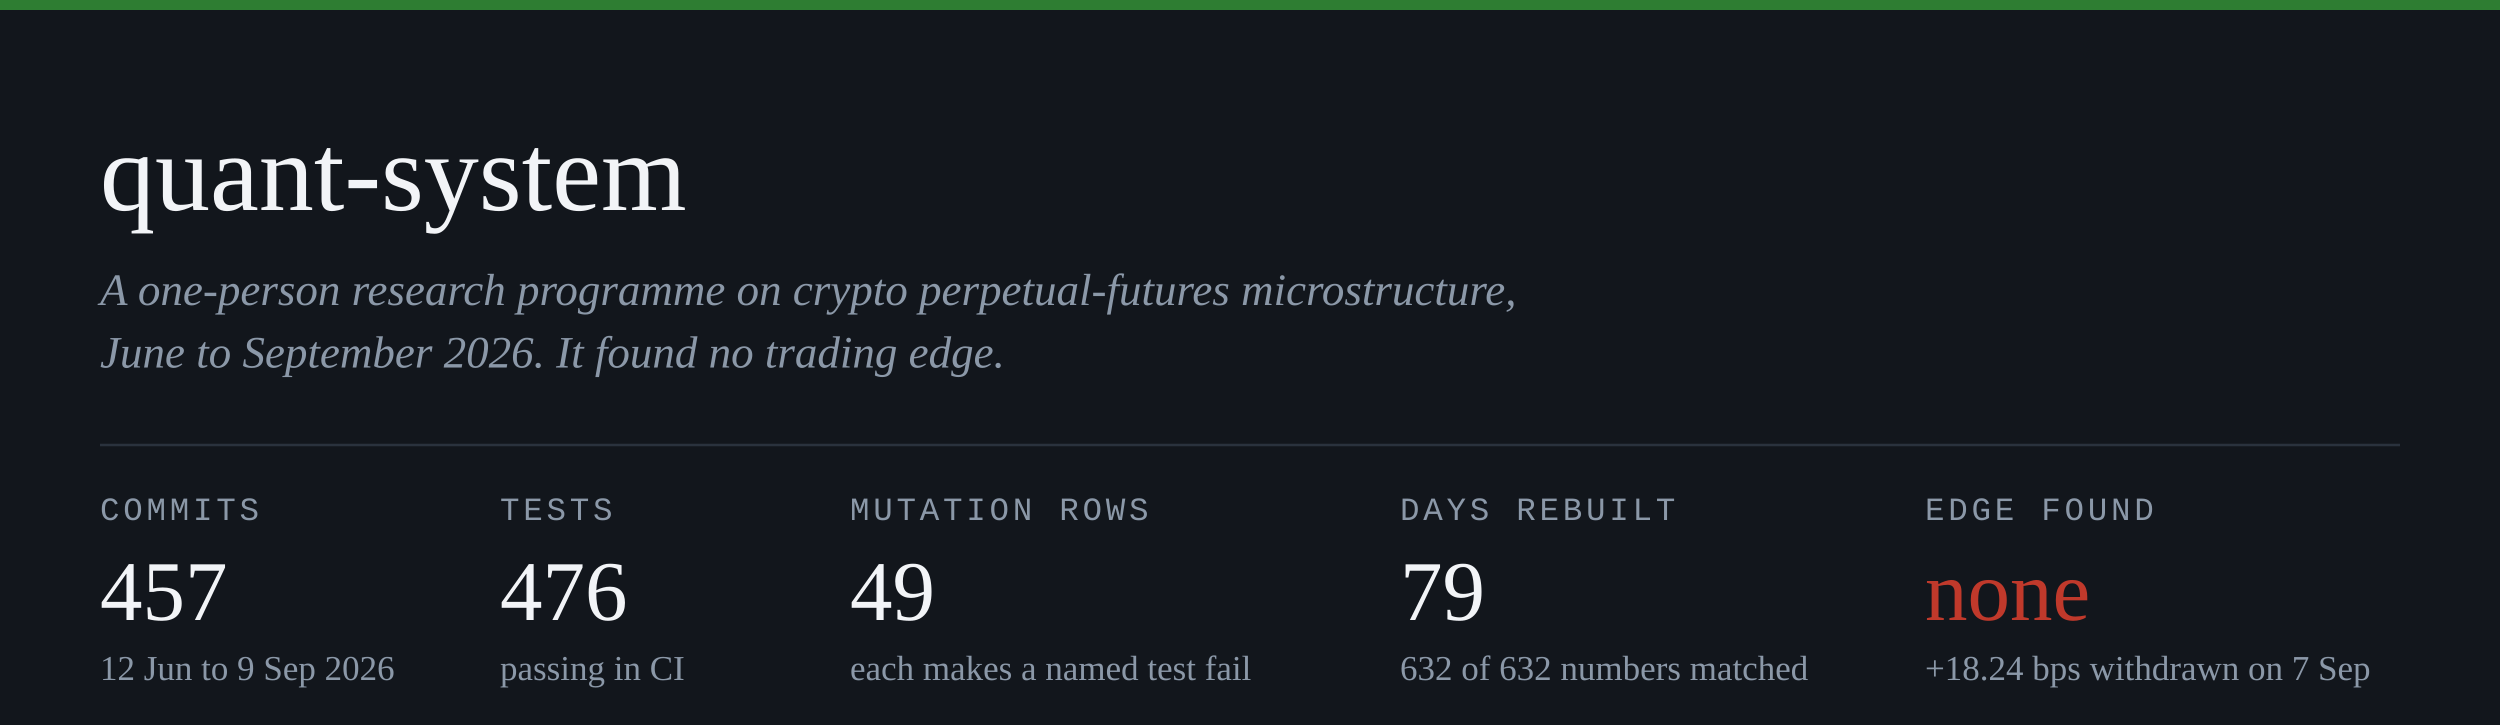
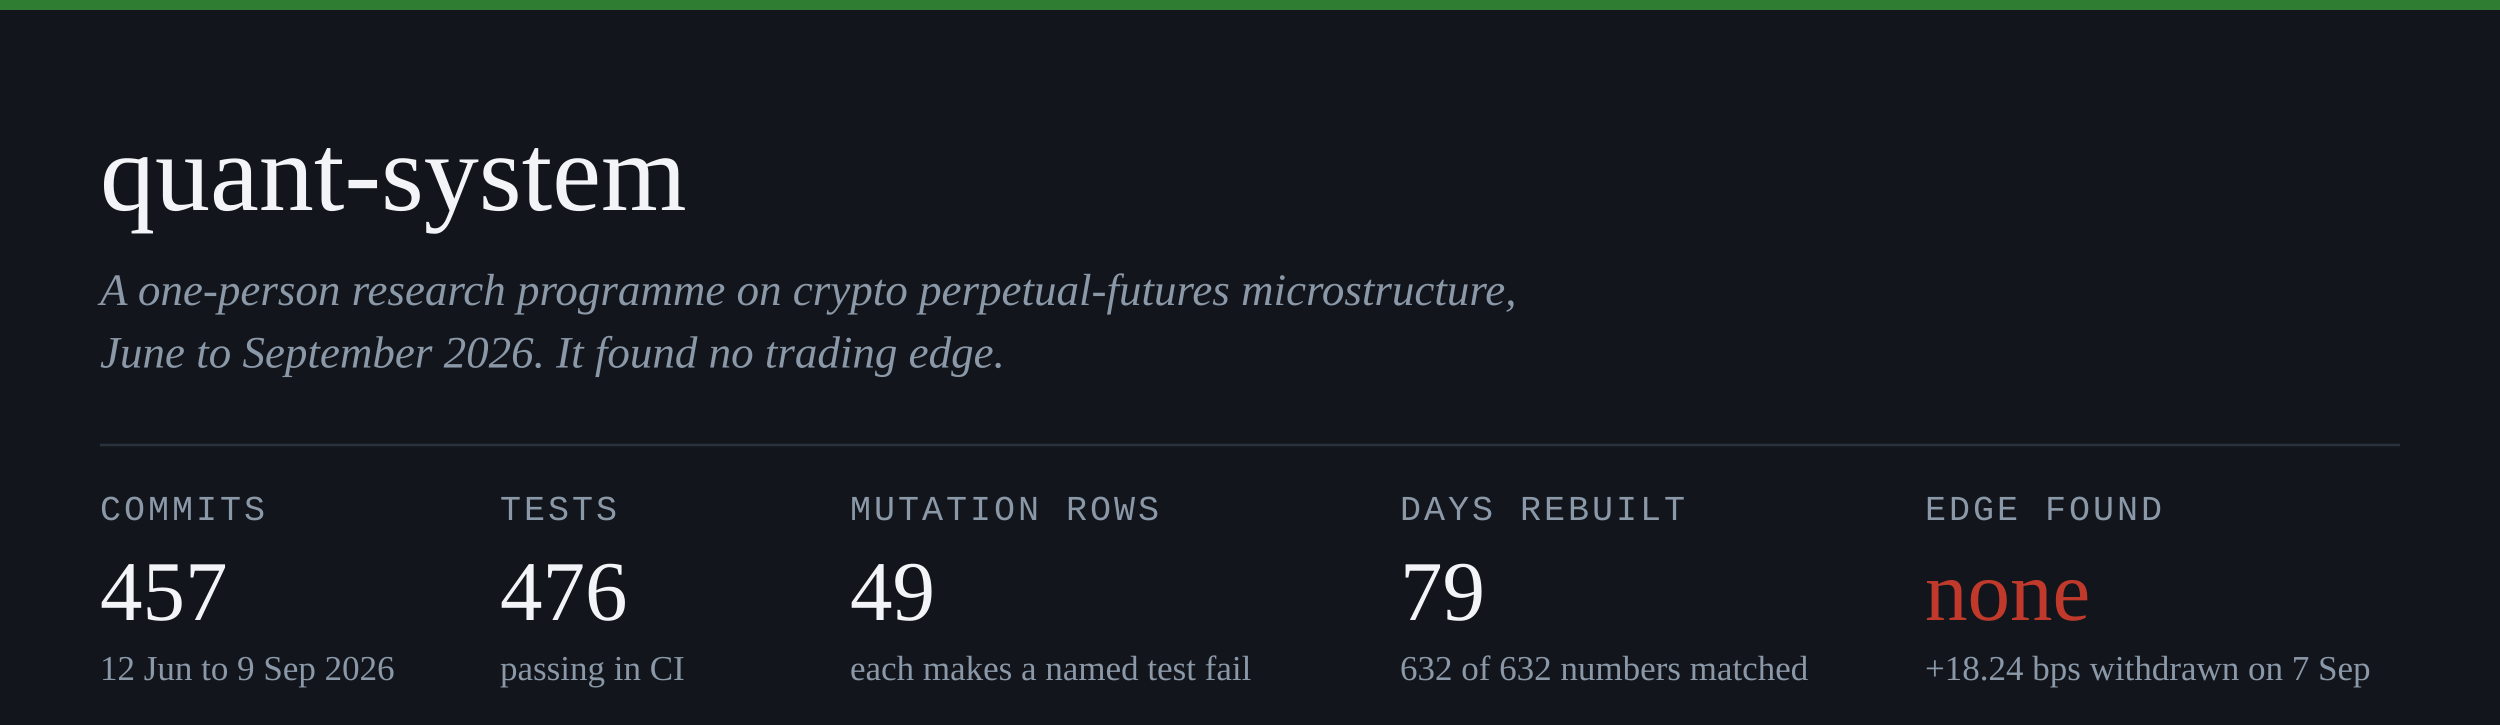
<svg xmlns="http://www.w3.org/2000/svg" viewBox="0 0 1000 290" width="1000" height="290" role="img" aria-label="quant-system: a one-person research programme on crypto perpetual-futures microstructure, June to September 2026. It found no trading edge.">
  <rect width="1000" height="290" fill="#12161C" />
  <rect x="0" y="0" width="1000" height="4" fill="#2E7D32" />
  <text x="40" y="84" font-family="Georgia, 'Times New Roman', serif" font-size="44" fill="#F2F4F7" text-anchor="start">quant-system</text>
  <text x="40" y="122" font-family="Georgia, 'Times New Roman', serif" font-size="18" fill="#8B98A8" text-anchor="start" font-style="italic">A one-person research programme on crypto perpetual-futures microstructure,</text>
  <text x="40" y="147" font-family="Georgia, 'Times New Roman', serif" font-size="18" fill="#8B98A8" text-anchor="start" font-style="italic">June to September 2026. It found no trading edge.</text>
  <line x1="40" y1="178" x2="960" y2="178" stroke="#2A323D" />
-   <text x="40" y="208" font-family="'SF Mono', Consolas, 'Liberation Mono', monospace" font-size="13" fill="#8B98A8" text-anchor="start" letter-spacing="1.5">COMMITS</text>
+   <text x="40" y="208" font-family="'SF Mono', Consolas, 'Liberation Mono', monospace" font-size="14" fill="#8B98A8" text-anchor="start" letter-spacing="1.2">COMMITS</text>
  <text x="40" y="248" font-family="Georgia, 'Times New Roman', serif" font-size="34" fill="#F2F4F7" text-anchor="start">457</text>
  <text x="40" y="272" font-family="Georgia, 'Times New Roman', serif" font-size="14" fill="#8B98A8" text-anchor="start">12 Jun to 9 Sep 2026</text>
-   <text x="200" y="208" font-family="'SF Mono', Consolas, 'Liberation Mono', monospace" font-size="13" fill="#8B98A8" text-anchor="start" letter-spacing="1.5">TESTS</text>
+   <text x="200" y="208" font-family="'SF Mono', Consolas, 'Liberation Mono', monospace" font-size="14" fill="#8B98A8" text-anchor="start" letter-spacing="1.2">TESTS</text>
  <text x="200" y="248" font-family="Georgia, 'Times New Roman', serif" font-size="34" fill="#F2F4F7" text-anchor="start">476</text>
  <text x="200" y="272" font-family="Georgia, 'Times New Roman', serif" font-size="14" fill="#8B98A8" text-anchor="start">passing in CI</text>
-   <text x="340" y="208" font-family="'SF Mono', Consolas, 'Liberation Mono', monospace" font-size="13" fill="#8B98A8" text-anchor="start" letter-spacing="1.5">MUTATION ROWS</text>
+   <text x="340" y="208" font-family="'SF Mono', Consolas, 'Liberation Mono', monospace" font-size="14" fill="#8B98A8" text-anchor="start" letter-spacing="1.2">MUTATION ROWS</text>
  <text x="340" y="248" font-family="Georgia, 'Times New Roman', serif" font-size="34" fill="#F2F4F7" text-anchor="start">49</text>
  <text x="340" y="272" font-family="Georgia, 'Times New Roman', serif" font-size="14" fill="#8B98A8" text-anchor="start">each makes a named test fail</text>
-   <text x="560" y="208" font-family="'SF Mono', Consolas, 'Liberation Mono', monospace" font-size="13" fill="#8B98A8" text-anchor="start" letter-spacing="1.5">DAYS REBUILT</text>
+   <text x="560" y="208" font-family="'SF Mono', Consolas, 'Liberation Mono', monospace" font-size="14" fill="#8B98A8" text-anchor="start" letter-spacing="1.2">DAYS REBUILT</text>
  <text x="560" y="248" font-family="Georgia, 'Times New Roman', serif" font-size="34" fill="#F2F4F7" text-anchor="start">79</text>
  <text x="560" y="272" font-family="Georgia, 'Times New Roman', serif" font-size="14" fill="#8B98A8" text-anchor="start">632 of 632 numbers matched</text>
-   <text x="770" y="208" font-family="'SF Mono', Consolas, 'Liberation Mono', monospace" font-size="13" fill="#8B98A8" text-anchor="start" letter-spacing="1.5">EDGE FOUND</text>
+   <text x="770" y="208" font-family="'SF Mono', Consolas, 'Liberation Mono', monospace" font-size="14" fill="#8B98A8" text-anchor="start" letter-spacing="1.2">EDGE FOUND</text>
  <text x="770" y="248" font-family="Georgia, 'Times New Roman', serif" font-size="34" fill="#C0392B" text-anchor="start">none</text>
  <text x="770" y="272" font-family="Georgia, 'Times New Roman', serif" font-size="14" fill="#8B98A8" text-anchor="start">+18.24 bps withdrawn on 7 Sep</text>
</svg>
